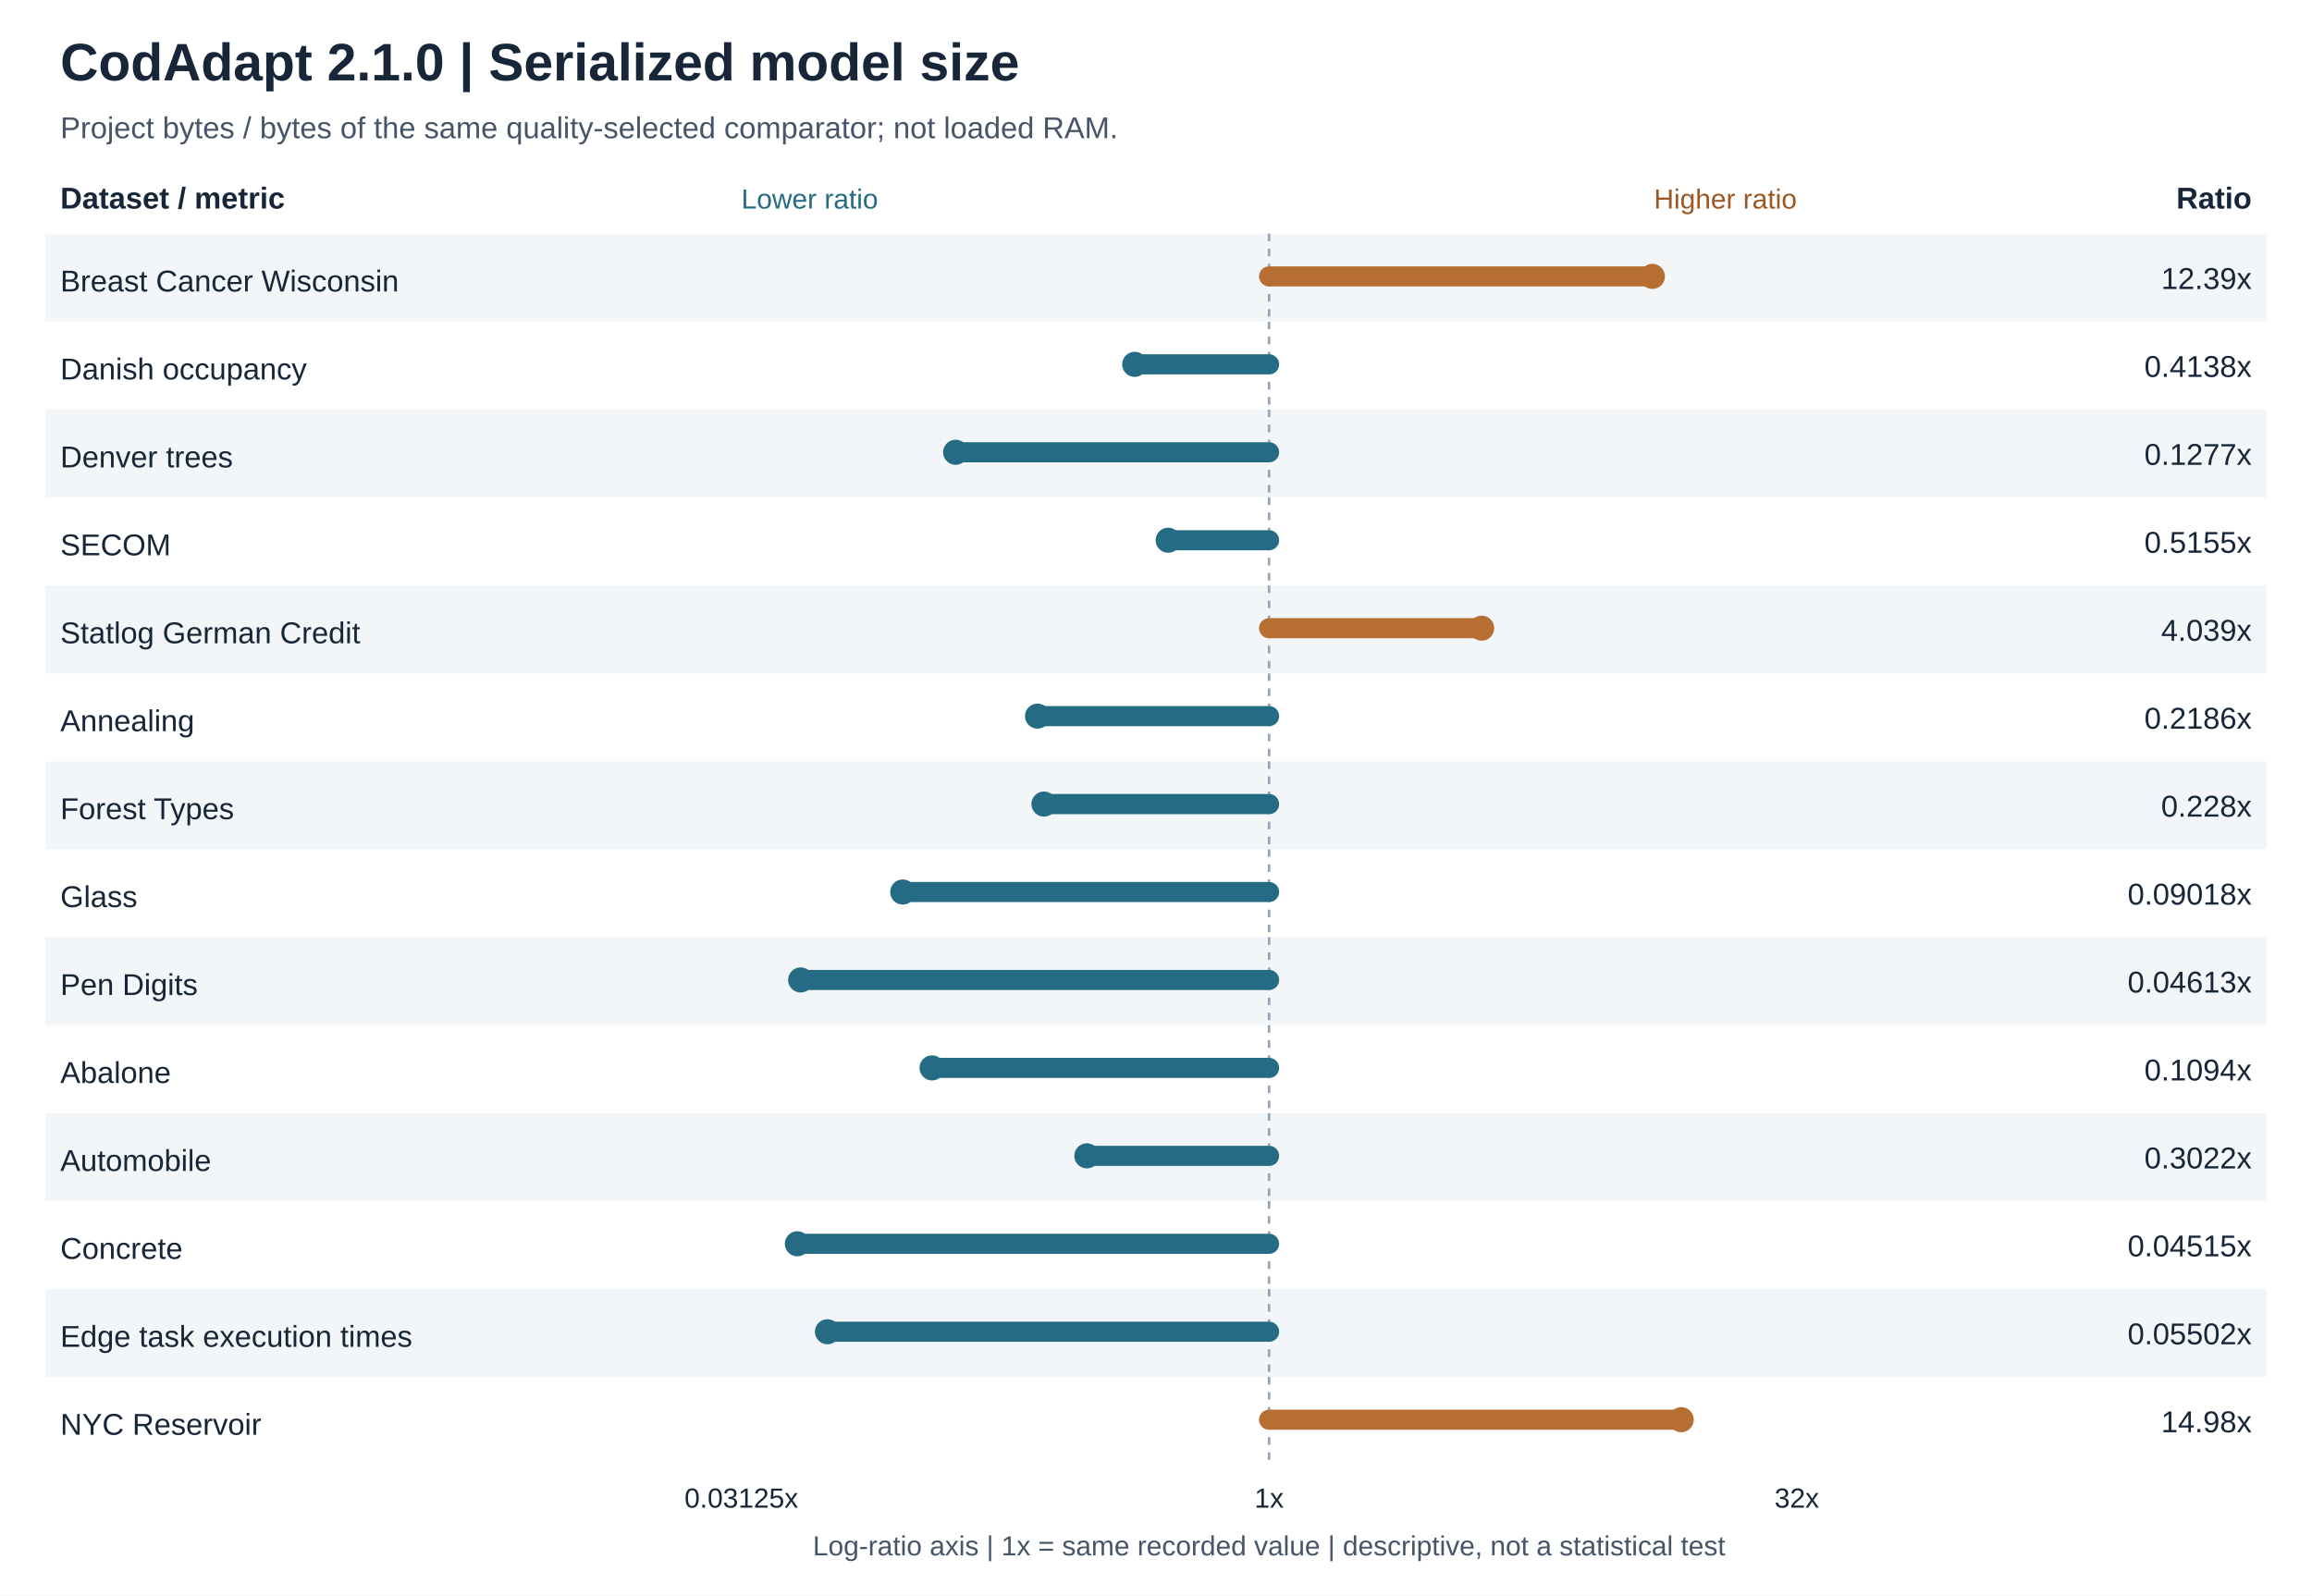
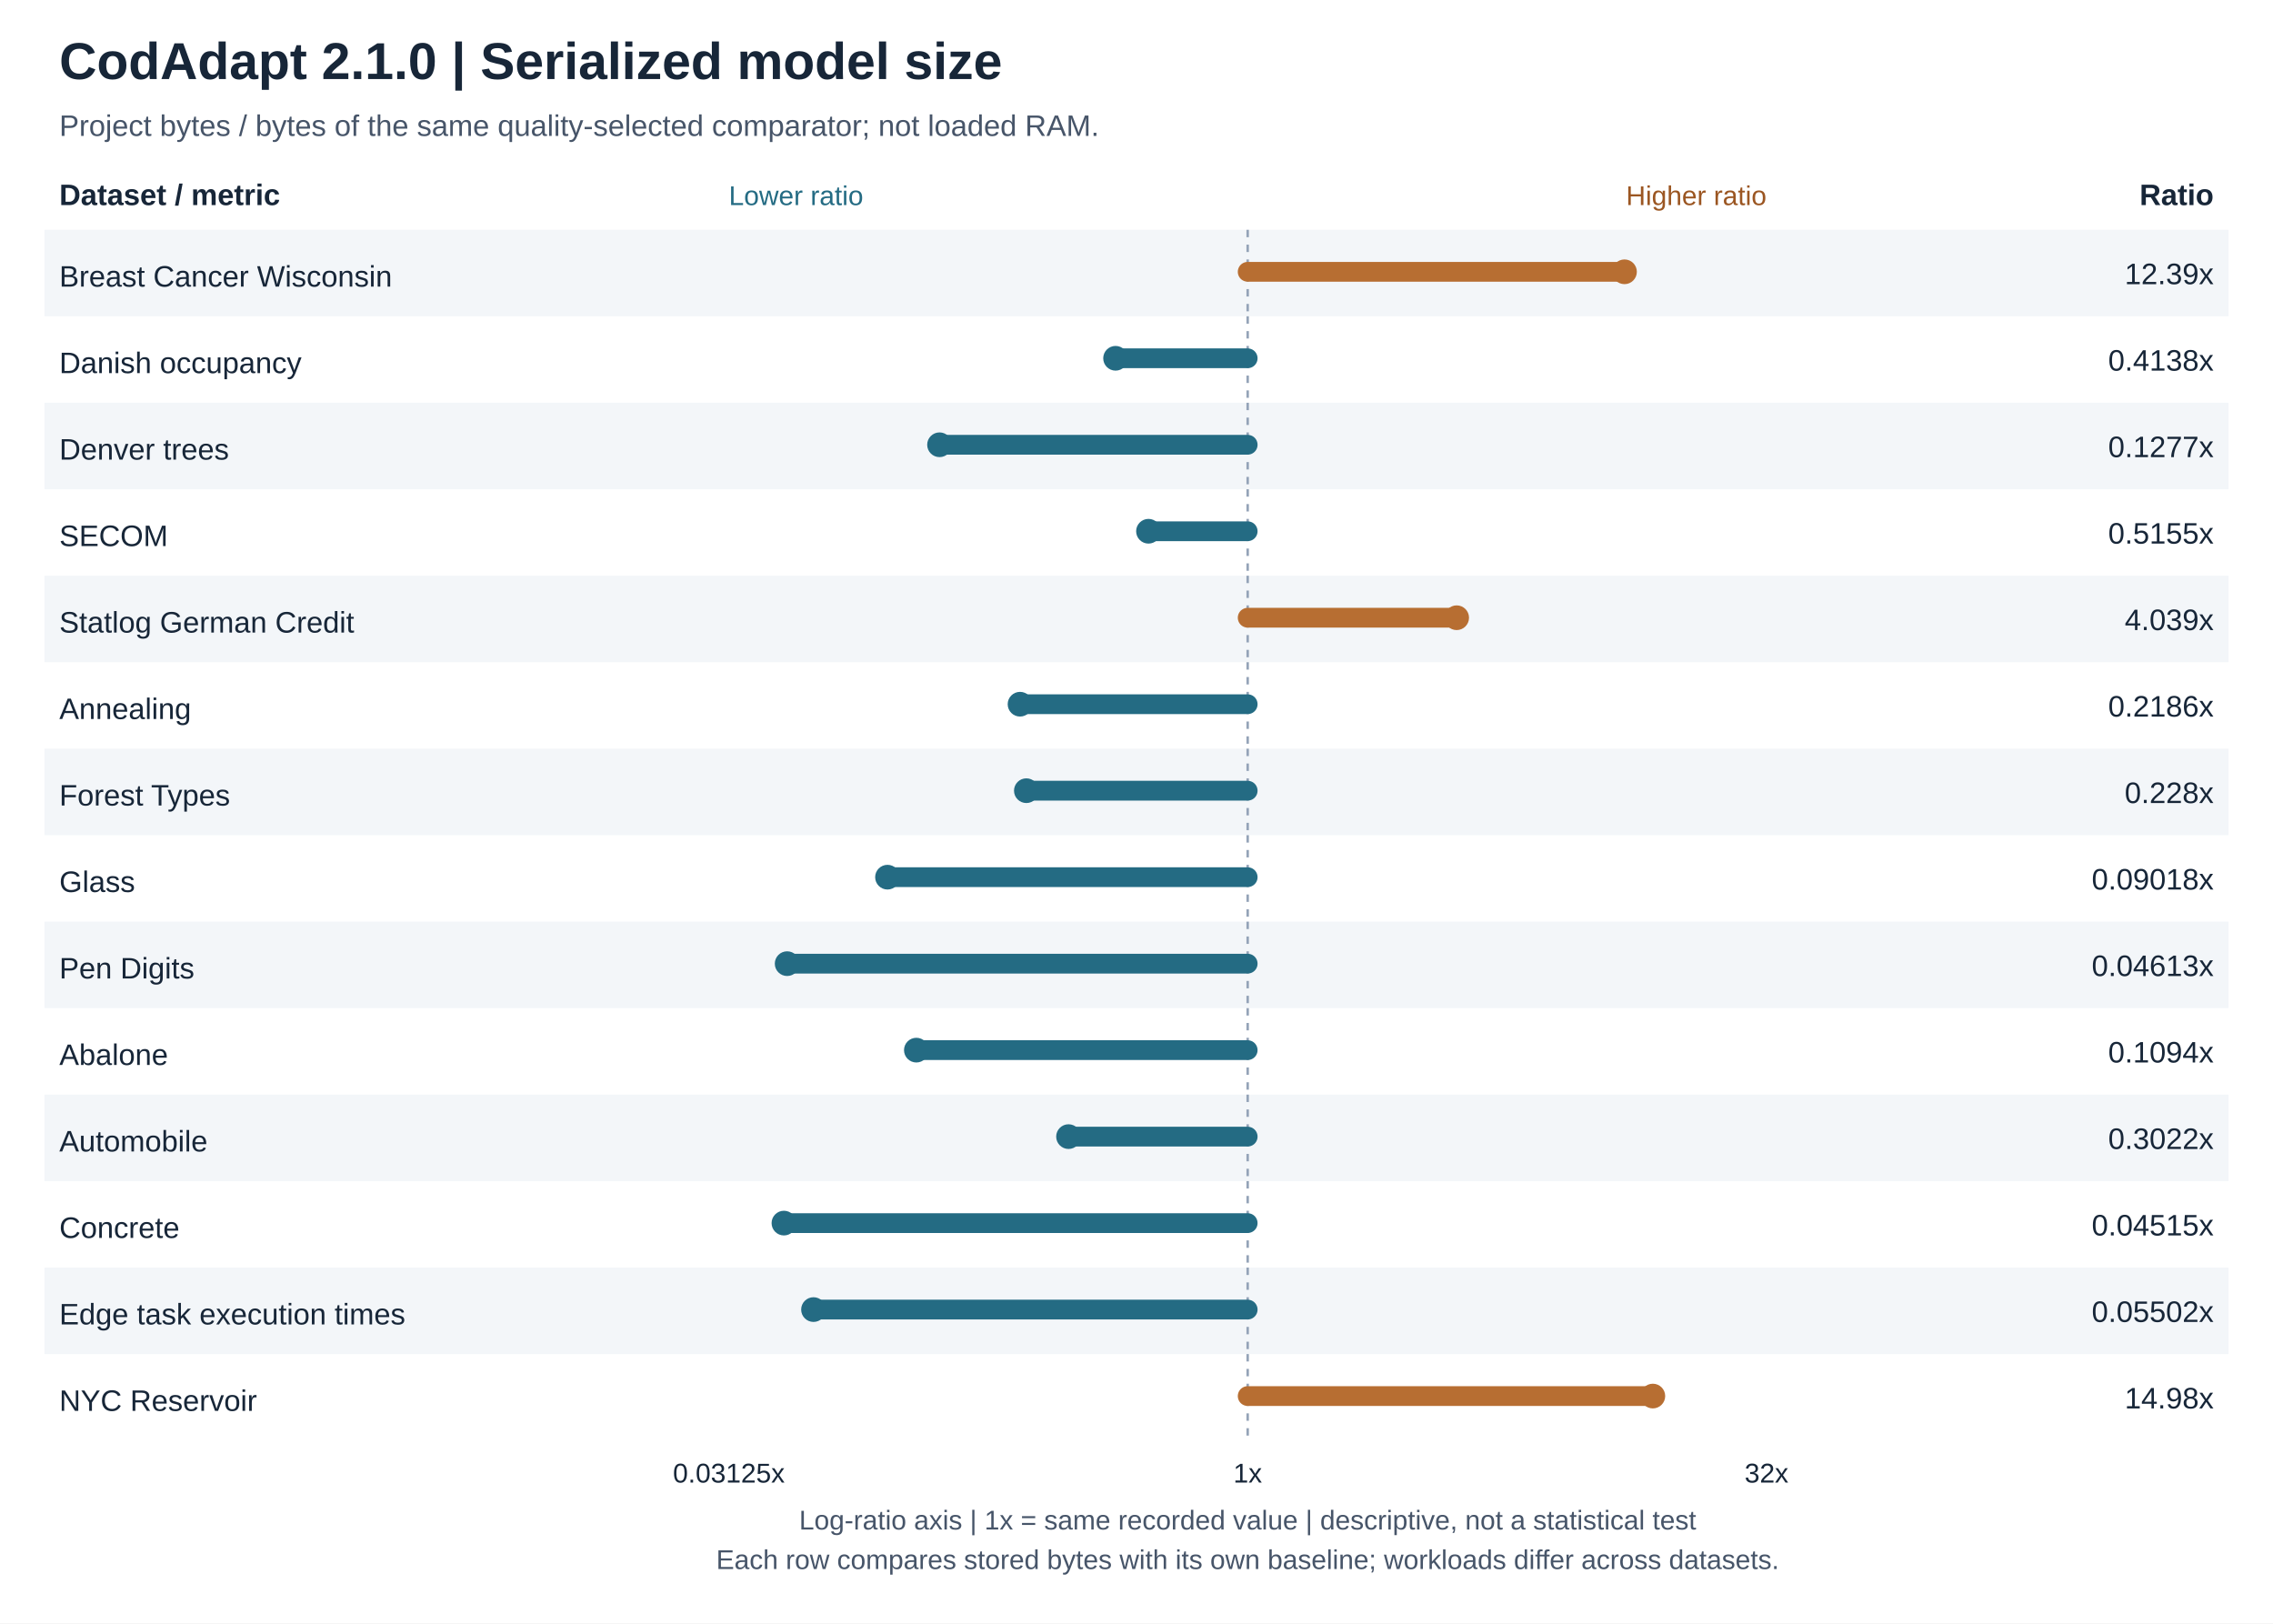
- <svg xmlns="http://www.w3.org/2000/svg" width="920" height="635" viewBox="0 0 920 635" role="img">
+ <svg xmlns="http://www.w3.org/2000/svg" width="920" height="657" viewBox="0 0 920 657" role="img">
  <rect width="100%" height="100%" fill="#ffffff" />
  <g font-family="Arial, Helvetica, sans-serif" fill="#172638">
    <text x="24" y="32" font-size="21" font-weight="bold">CodAdapt 2.1.0 | Serialized model size</text>
    <text x="24" y="55" font-size="12" fill="#475569">Project bytes / bytes of the same quality-selected comparator; not loaded RAM.</text>
    <text x="24" y="83" font-size="12" font-weight="bold">Dataset / metric</text>
    <text x="295" y="83" font-size="11" fill="#246b83">Lower ratio</text>
    <text x="715" y="83" font-size="11" text-anchor="end" fill="#9b5622">Higher ratio</text>
    <text x="896" y="83" font-size="12" font-weight="bold" text-anchor="end">Ratio</text>
    <rect x="18" y="93" width="884" height="35" fill="#f3f6f9" />
    <text x="24" y="116" font-size="12">Breast Cancer Wisconsin</text>
    <line x1="505" y1="93" x2="505" y2="128" stroke="#94a3b8" stroke-dasharray="3 3" />
    <line x1="505" y1="110" x2="657.52" y2="110" stroke="#b76e32" stroke-width="8" stroke-linecap="round" />
    <circle cx="657.52" cy="110" r="5" fill="#b76e32" />
    <text x="896" y="115" font-size="12" text-anchor="end">12.39x</text>
    <text x="24" y="151" font-size="12">Danish occupancy</text>
    <line x1="505" y1="128" x2="505" y2="163" stroke="#94a3b8" stroke-dasharray="3 3" />
    <line x1="505" y1="145" x2="451.53" y2="145" stroke="#246b83" stroke-width="8" stroke-linecap="round" />
    <circle cx="451.53" cy="145" r="5" fill="#246b83" />
    <text x="896" y="150" font-size="12" text-anchor="end">0.4138x</text>
    <rect x="18" y="163" width="884" height="35" fill="#f3f6f9" />
    <text x="24" y="186" font-size="12">Denver trees</text>
    <line x1="505" y1="163" x2="505" y2="198" stroke="#94a3b8" stroke-dasharray="3 3" />
    <line x1="505" y1="180" x2="380.28" y2="180" stroke="#246b83" stroke-width="8" stroke-linecap="round" />
    <circle cx="380.28" cy="180" r="5" fill="#246b83" />
    <text x="896" y="185" font-size="12" text-anchor="end">0.1277x</text>
    <text x="24" y="221" font-size="12">SECOM</text>
    <line x1="505" y1="198" x2="505" y2="233" stroke="#94a3b8" stroke-dasharray="3 3" />
    <line x1="505" y1="215" x2="464.85" y2="215" stroke="#246b83" stroke-width="8" stroke-linecap="round" />
    <circle cx="464.85" cy="215" r="5" fill="#246b83" />
    <text x="896" y="220" font-size="12" text-anchor="end">0.5155x</text>
    <rect x="18" y="233" width="884" height="35" fill="#f3f6f9" />
    <text x="24" y="256" font-size="12">Statlog German Credit</text>
    <line x1="505" y1="233" x2="505" y2="268" stroke="#94a3b8" stroke-dasharray="3 3" />
    <line x1="505" y1="250" x2="589.59" y2="250" stroke="#b76e32" stroke-width="8" stroke-linecap="round" />
    <circle cx="589.59" cy="250" r="5" fill="#b76e32" />
    <text x="896" y="255" font-size="12" text-anchor="end">4.039x</text>
    <text x="24" y="291" font-size="12">Annealing</text>
    <line x1="505" y1="268" x2="505" y2="303" stroke="#94a3b8" stroke-dasharray="3 3" />
    <line x1="505" y1="285" x2="412.86" y2="285" stroke="#246b83" stroke-width="8" stroke-linecap="round" />
    <circle cx="412.86" cy="285" r="5" fill="#246b83" />
    <text x="896" y="290" font-size="12" text-anchor="end">0.2186x</text>
    <rect x="18" y="303" width="884" height="35" fill="#f3f6f9" />
    <text x="24" y="326" font-size="12">Forest Types</text>
    <line x1="505" y1="303" x2="505" y2="338" stroke="#94a3b8" stroke-dasharray="3 3" />
    <line x1="505" y1="320" x2="415.42" y2="320" stroke="#246b83" stroke-width="8" stroke-linecap="round" />
    <circle cx="415.42" cy="320" r="5" fill="#246b83" />
    <text x="896" y="325" font-size="12" text-anchor="end">0.228x</text>
    <text x="24" y="361" font-size="12">Glass</text>
    <line x1="505" y1="338" x2="505" y2="373" stroke="#94a3b8" stroke-dasharray="3 3" />
    <line x1="505" y1="355" x2="359.22" y2="355" stroke="#246b83" stroke-width="8" stroke-linecap="round" />
    <circle cx="359.22" cy="355" r="5" fill="#246b83" />
    <text x="896" y="360" font-size="12" text-anchor="end">0.09018x</text>
    <rect x="18" y="373" width="884" height="35" fill="#f3f6f9" />
    <text x="24" y="396" font-size="12">Pen Digits</text>
    <line x1="505" y1="373" x2="505" y2="408" stroke="#94a3b8" stroke-dasharray="3 3" />
    <line x1="505" y1="390" x2="318.60" y2="390" stroke="#246b83" stroke-width="8" stroke-linecap="round" />
    <circle cx="318.60" cy="390" r="5" fill="#246b83" />
    <text x="896" y="395" font-size="12" text-anchor="end">0.04613x</text>
    <text x="24" y="431" font-size="12">Abalone</text>
    <line x1="505" y1="408" x2="505" y2="443" stroke="#94a3b8" stroke-dasharray="3 3" />
    <line x1="505" y1="425" x2="370.90" y2="425" stroke="#246b83" stroke-width="8" stroke-linecap="round" />
    <circle cx="370.90" cy="425" r="5" fill="#246b83" />
    <text x="896" y="430" font-size="12" text-anchor="end">0.1094x</text>
    <rect x="18" y="443" width="884" height="35" fill="#f3f6f9" />
    <text x="24" y="466" font-size="12">Automobile</text>
    <line x1="505" y1="443" x2="505" y2="478" stroke="#94a3b8" stroke-dasharray="3 3" />
    <line x1="505" y1="460" x2="432.49" y2="460" stroke="#246b83" stroke-width="8" stroke-linecap="round" />
    <circle cx="432.49" cy="460" r="5" fill="#246b83" />
    <text x="896" y="465" font-size="12" text-anchor="end">0.3022x</text>
    <text x="24" y="501" font-size="12">Concrete</text>
    <line x1="505" y1="478" x2="505" y2="513" stroke="#94a3b8" stroke-dasharray="3 3" />
    <line x1="505" y1="495" x2="317.30" y2="495" stroke="#246b83" stroke-width="8" stroke-linecap="round" />
    <circle cx="317.30" cy="495" r="5" fill="#246b83" />
    <text x="896" y="500" font-size="12" text-anchor="end">0.04515x</text>
    <rect x="18" y="513" width="884" height="35" fill="#f3f6f9" />
    <text x="24" y="536" font-size="12">Edge task execution times</text>
    <line x1="505" y1="513" x2="505" y2="548" stroke="#94a3b8" stroke-dasharray="3 3" />
    <line x1="505" y1="530" x2="329.27" y2="530" stroke="#246b83" stroke-width="8" stroke-linecap="round" />
    <circle cx="329.27" cy="530" r="5" fill="#246b83" />
    <text x="896" y="535" font-size="12" text-anchor="end">0.05502x</text>
    <text x="24" y="571" font-size="12">NYC Reservoir</text>
    <line x1="505" y1="548" x2="505" y2="583" stroke="#94a3b8" stroke-dasharray="3 3" />
    <line x1="505" y1="565" x2="668.99" y2="565" stroke="#b76e32" stroke-width="8" stroke-linecap="round" />
    <circle cx="668.99" cy="565" r="5" fill="#b76e32" />
    <text x="896" y="570" font-size="12" text-anchor="end">14.98x</text>
    <text x="295.00" y="600" font-size="11" text-anchor="middle">0.03125x</text>
    <text x="505.00" y="600" font-size="11" text-anchor="middle">1x</text>
    <text x="715.00" y="600" font-size="11" text-anchor="middle">32x</text>
    <text x="505" y="619" font-size="11" text-anchor="middle" fill="#475569">Log-ratio axis | 1x = same recorded value | descriptive, not a statistical test</text>
+     <text x="505" y="635" font-size="11" text-anchor="middle" fill="#475569">Each row compares stored bytes with its own baseline; workloads differ across datasets.</text>
  </g>
</svg>
